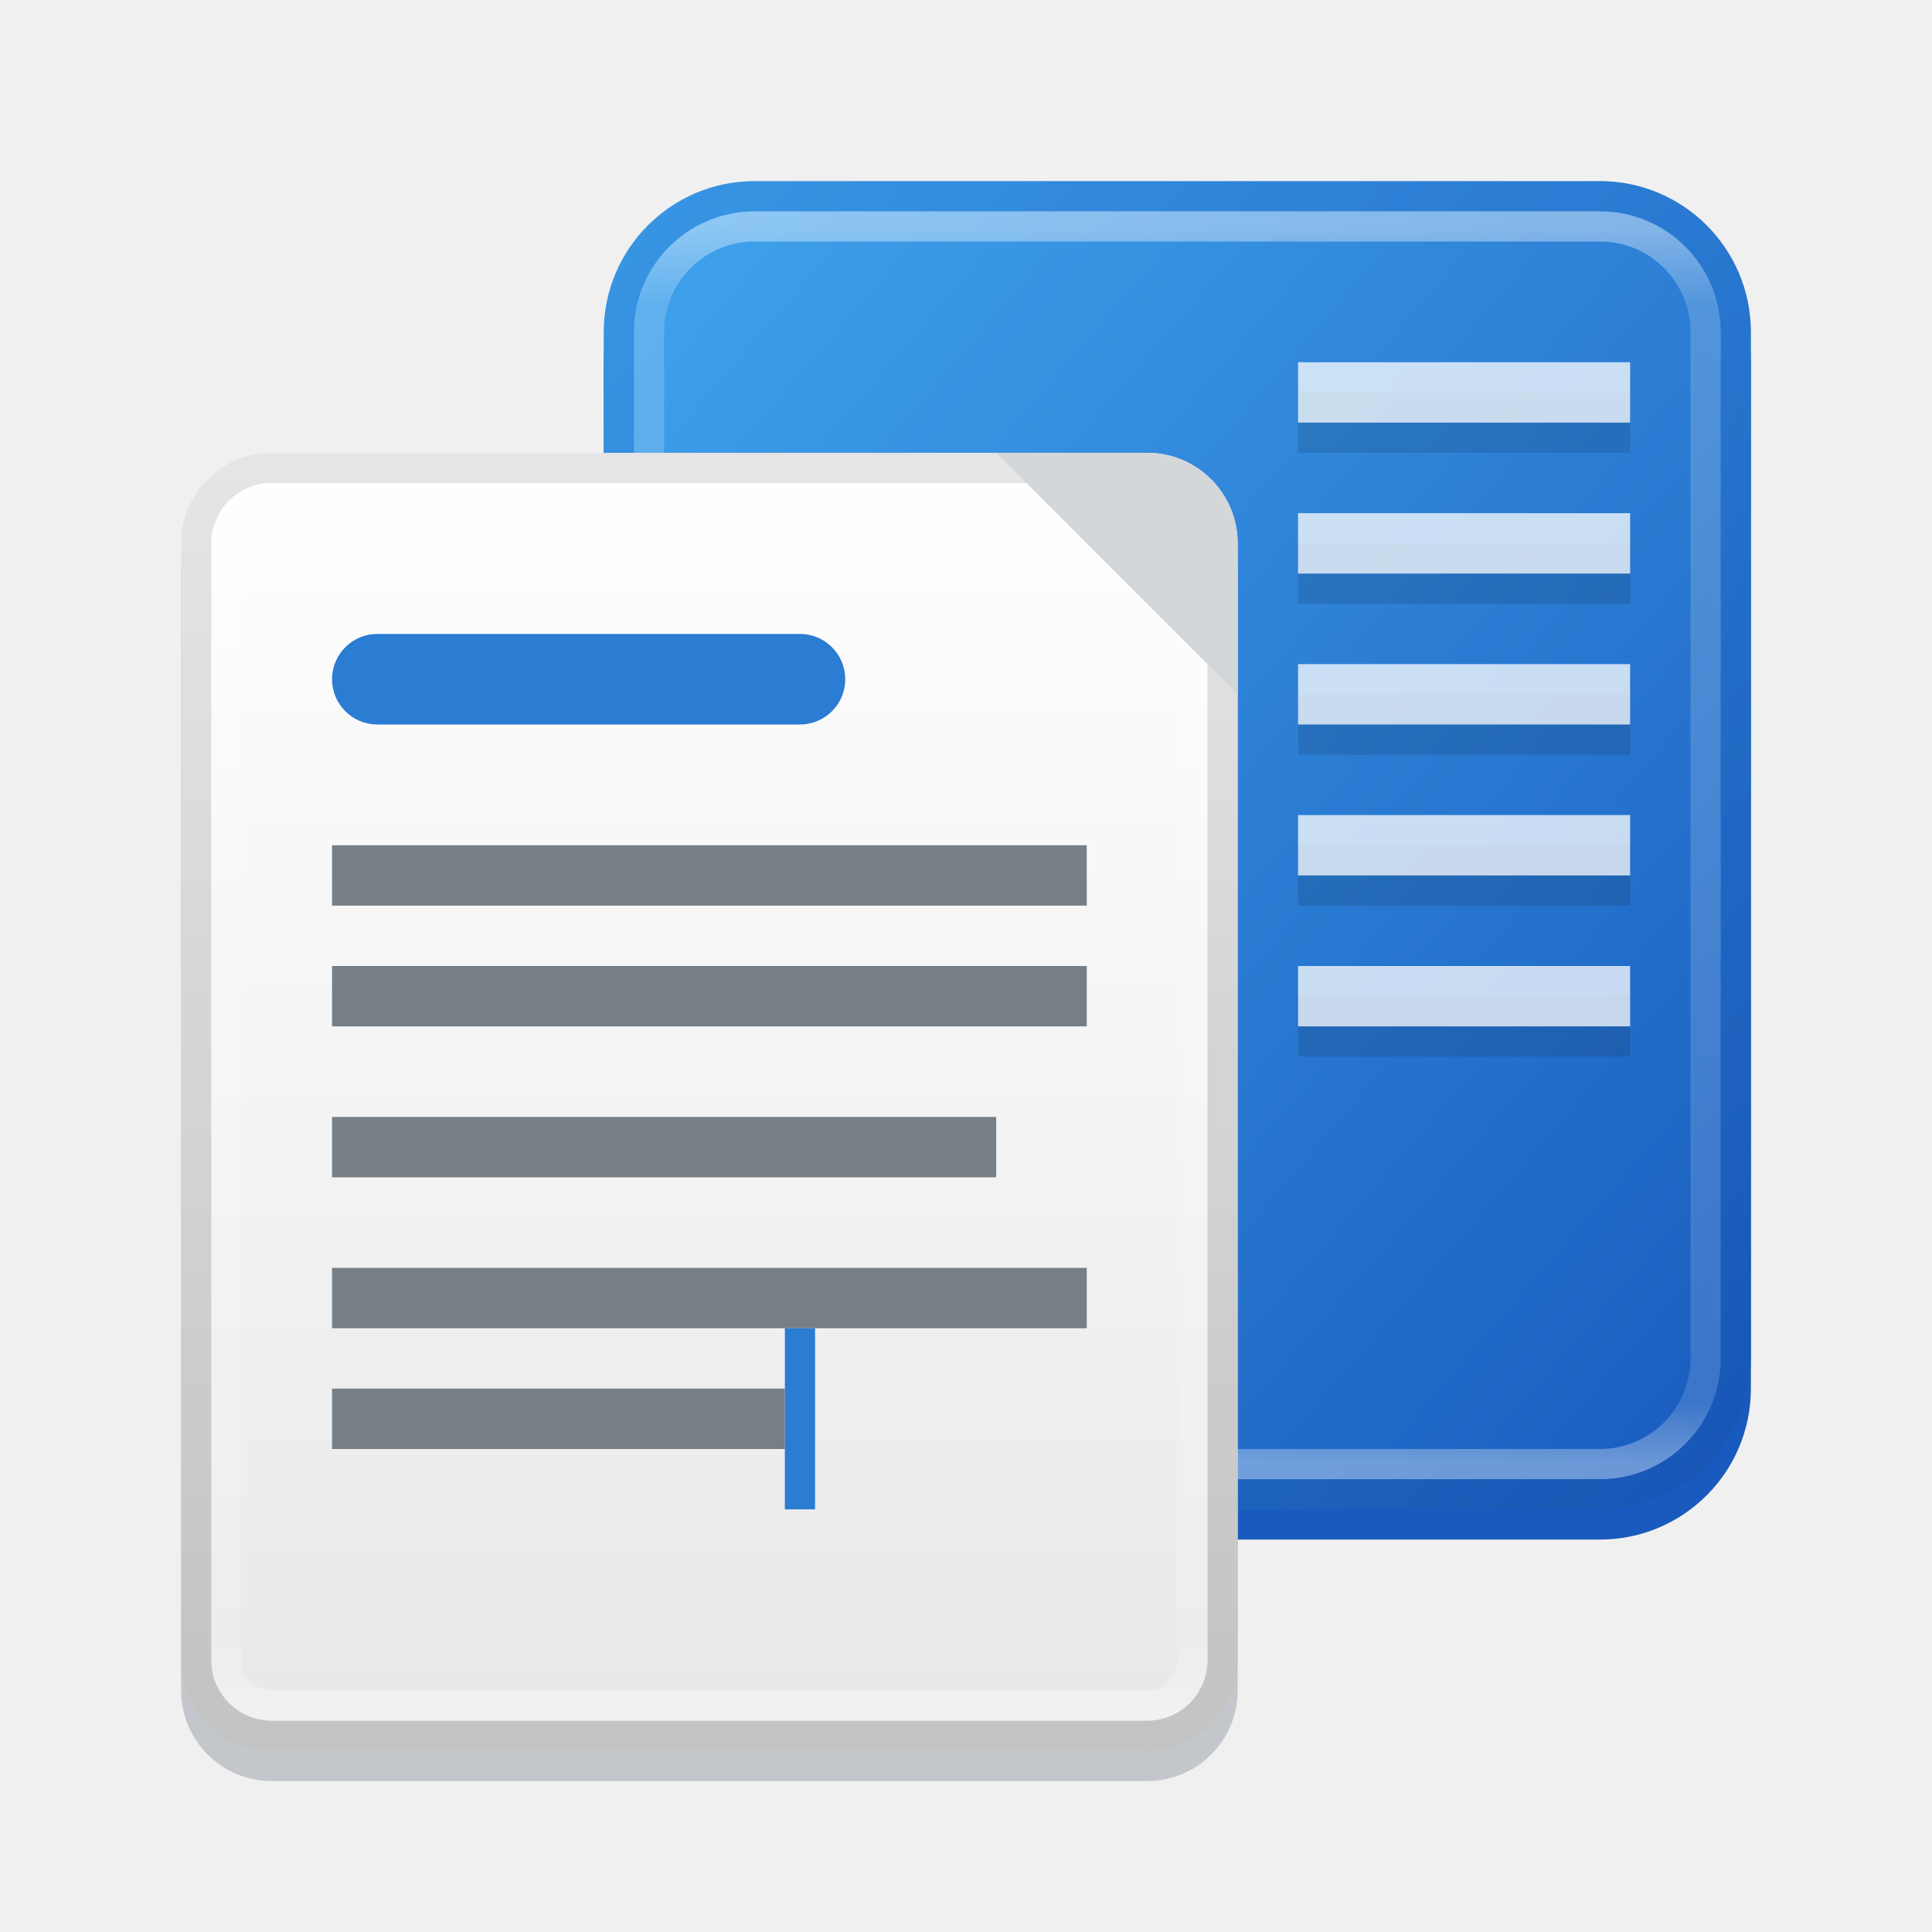
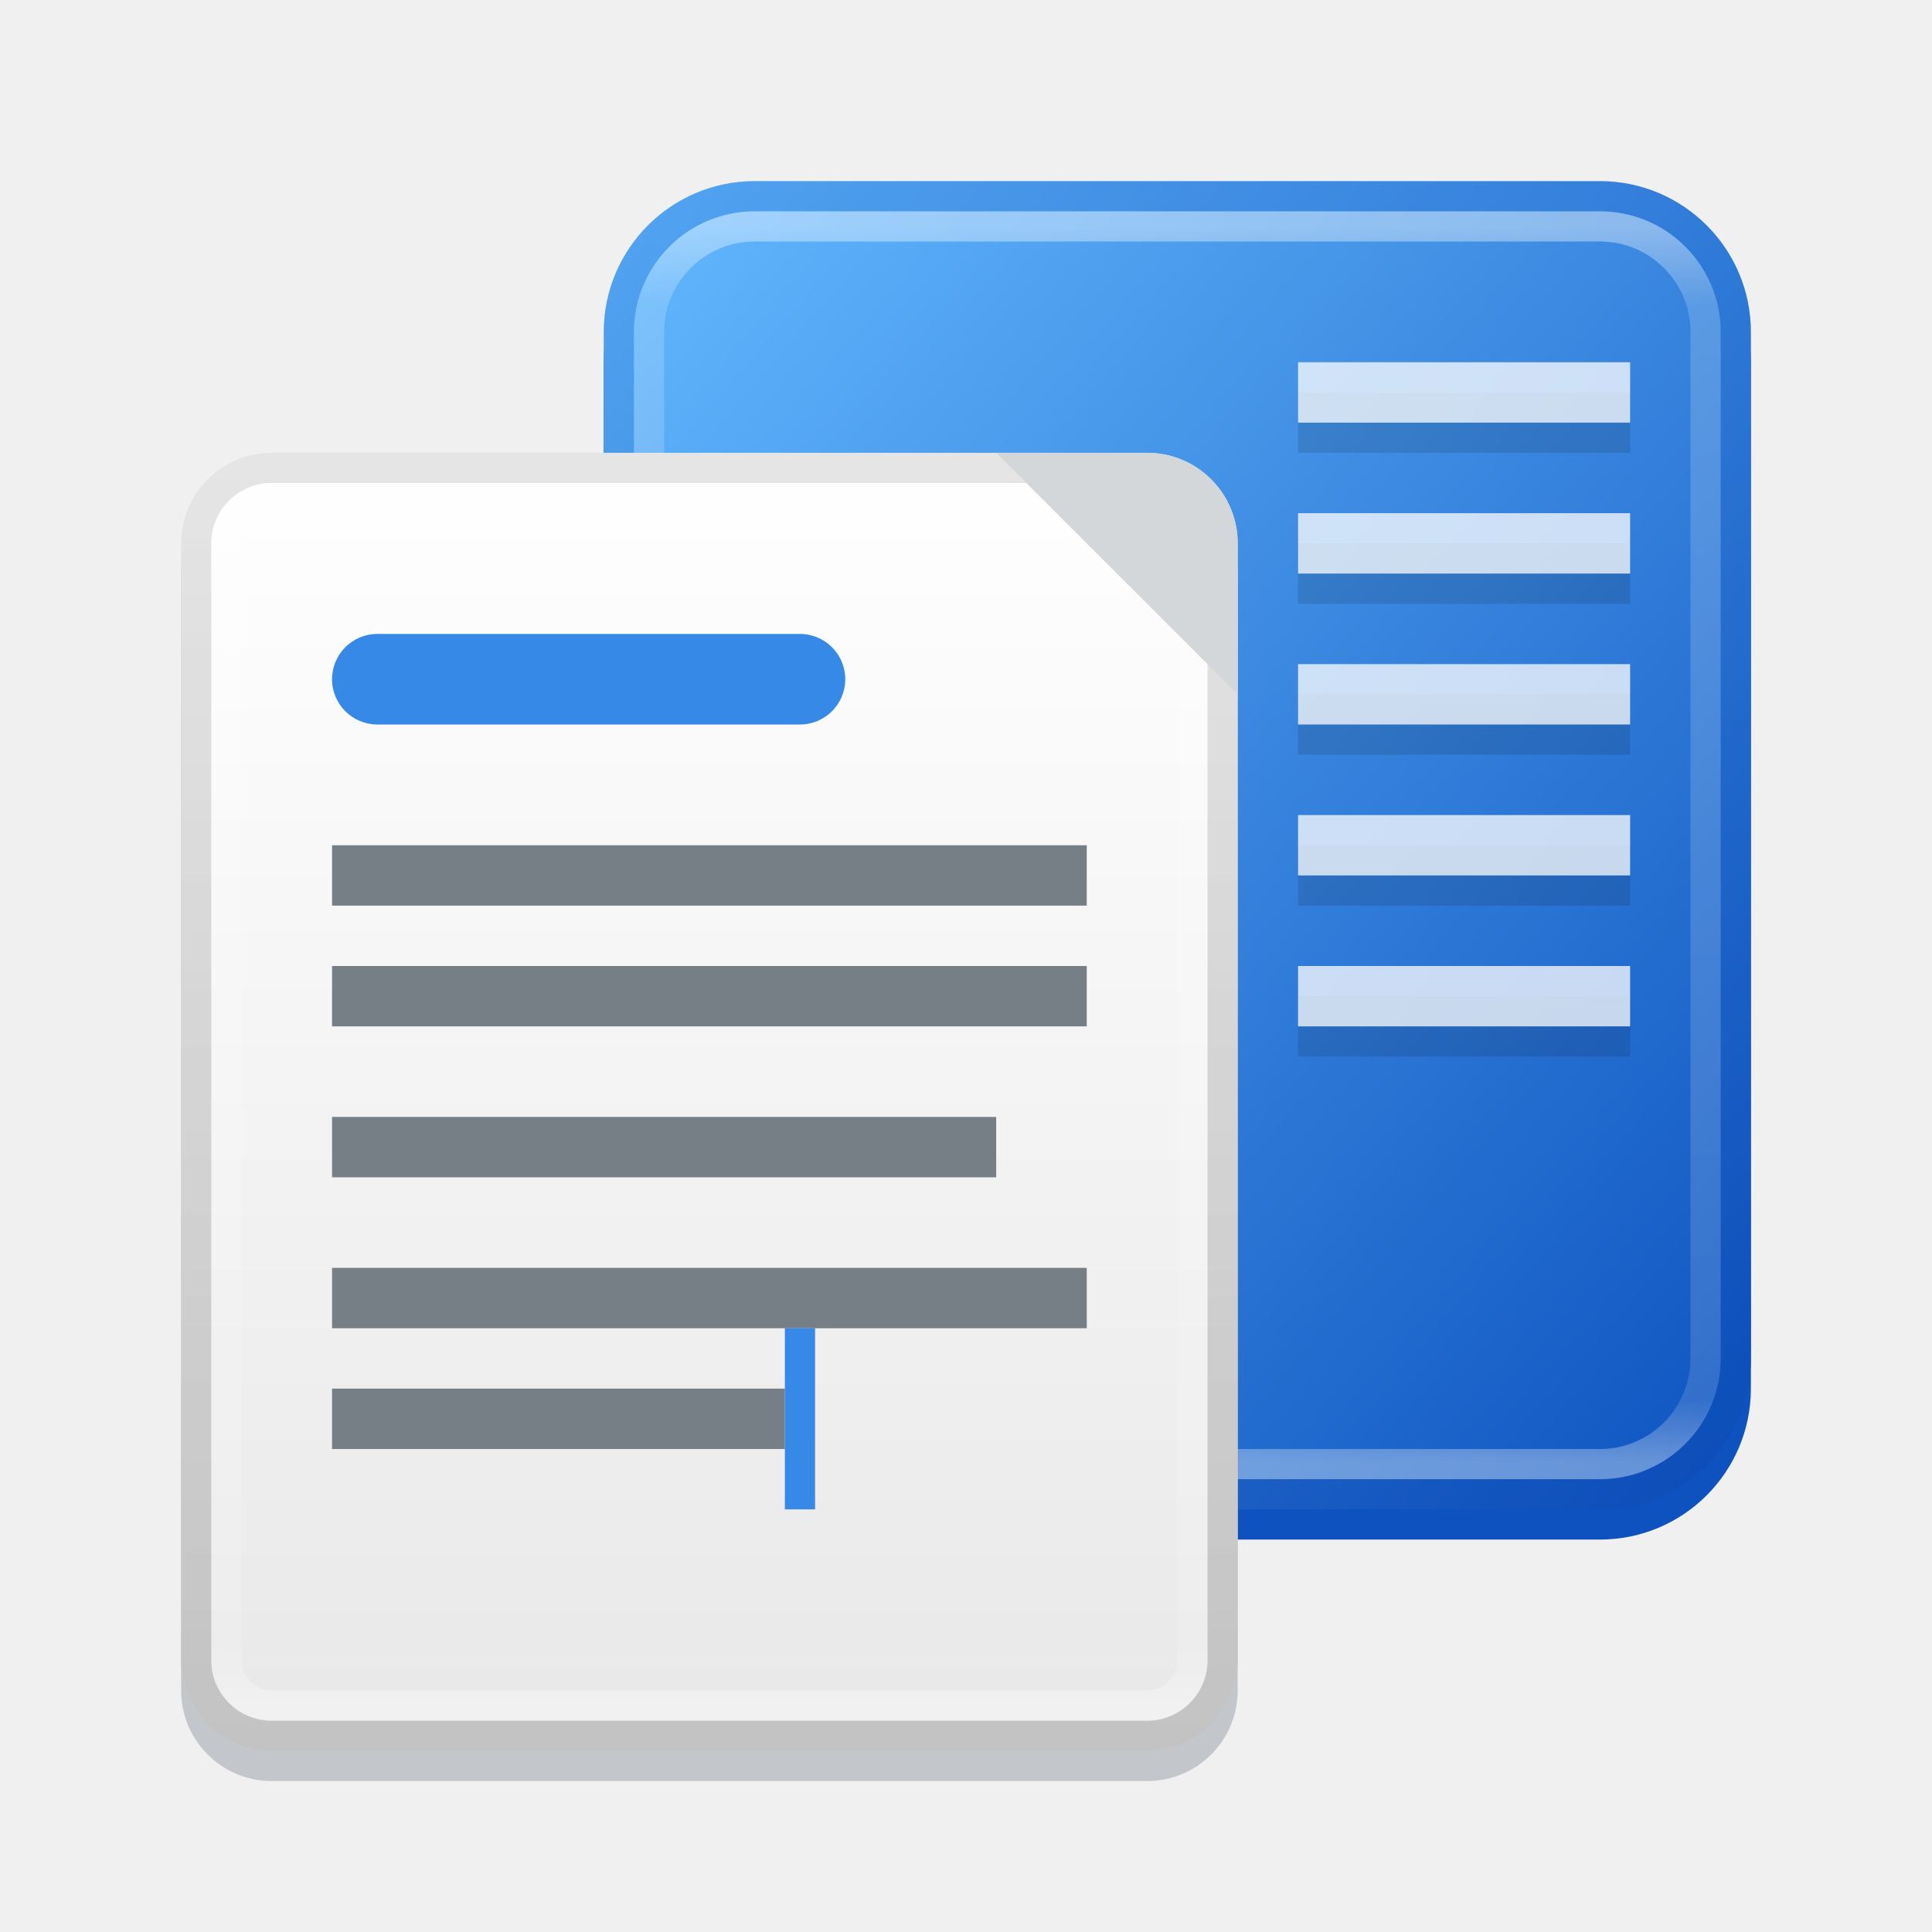
<svg xmlns="http://www.w3.org/2000/svg" width="64" height="64" viewBox="0 0 128 128">
  <defs>
    <filter id="sh" x="-20%" y="-20%" width="140%" height="150%">
      <feGaussianBlur in="SourceAlpha" stdDeviation="1.6" />
      <feOffset dy="2" />
      <feComponentTransfer>
        <feFuncA type="linear" slope=".3" />
      </feComponentTransfer>
      <feMerge>
        <feMergeNode />
        <feMergeNode in="SourceGraphic" />
      </feMerge>
    </filter>
    <radialGradient id="sol">
      <stop offset="0" stop-opacity="0" />
      <stop offset="1" stop-opacity="0" />
    </radialGradient>
    <linearGradient id="hl" x1="0" y1="0" x2="0" y2="1">
      <stop offset="0" stop-color="#fff" stop-opacity=".45" />
      <stop offset=".063" stop-color="#fff" stop-opacity=".2" />
      <stop offset=".95" stop-color="#fff" stop-opacity=".157" />
      <stop offset="1" stop-color="#fff" stop-opacity=".392" />
    </linearGradient>
    <linearGradient id="bk" x1="0" y1="0" x2="1" y2="1">
-       <stop offset="0" stop-color="#41a5ee" />
-       <stop offset="1" stop-color="#185abd" />
+       <stop offset="0" stop-color="#64baff" />
+       <stop offset="1" stop-color="#0d52bf" />
    </linearGradient>
    <linearGradient id="bks" x1="0" y1="0" x2="0" y2="1">
-       <stop offset="0" stop-color="#185abd" stop-opacity="1" />
-       <stop offset="1" stop-color="#103f91" stop-opacity="1" />
+       <stop offset="0" stop-color="#0d52bf" stop-opacity="1" />
+       <stop offset="1" stop-color="#002e99" stop-opacity="1" />
    </linearGradient>
    <linearGradient id="pp" x1="0" y1="0" x2="0" y2="1">
      <stop offset="0" stop-color="#ffffff" stop-opacity="1" />
      <stop offset="1" stop-color="#e8e8e8" stop-opacity="1" />
    </linearGradient>
    <linearGradient id="pps" x1="0" y1="0" x2="0" y2="1">
      <stop offset="0" stop-color="#000" stop-opacity="0.1" />
      <stop offset="1" stop-color="#000" stop-opacity="0.16" />
    </linearGradient>
    <linearGradient id="ac" x1="0" y1="0" x2="0" y2="1">
-       <stop offset="0" stop-color="#41a5ee" stop-opacity="1" />
-       <stop offset="1" stop-color="#185abd" stop-opacity="1" />
+       <stop offset="0" stop-color="#64baff" stop-opacity="1" />
+       <stop offset="1" stop-color="#0d52bf" stop-opacity="1" />
    </linearGradient>
  </defs>
-   <rect x="40" y="14" width="76" height="88" rx="10" fill="#185abd" />
+   <rect x="40" y="14" width="76" height="88" rx="10" fill="#0d52bf" />
  <rect x="40" y="12" width="76" height="88" rx="10" fill="url(#bk)" />
  <rect x="41" y="13" width="74" height="86" rx="9" fill="none" stroke="url(#bks)" stroke-width="2" opacity="0.2" />
  <rect x="43" y="15" width="70" height="82" rx="7" fill="none" stroke="url(#hl)" stroke-width="2" opacity=".9" />
  <g transform="translate(0,2)" opacity=".16">
    <rect x="86" y="24" width="22" height="4" rx="0" fill="#000" opacity=".75" />
  </g>
  <rect x="86" y="24" width="22" height="4" rx="0" fill="#fff" opacity=".75" />
  <g transform="translate(0,2)" opacity=".16">
    <rect x="86" y="34" width="22" height="4" rx="0" fill="#000" opacity=".75" />
  </g>
  <rect x="86" y="34" width="22" height="4" rx="0" fill="#fff" opacity=".75" />
  <g transform="translate(0,2)" opacity=".16">
    <rect x="86" y="44" width="22" height="4" rx="0" fill="#000" opacity=".75" />
  </g>
  <rect x="86" y="44" width="22" height="4" rx="0" fill="#fff" opacity=".75" />
  <g transform="translate(0,2)" opacity=".16">
    <rect x="86" y="54" width="22" height="4" rx="0" fill="#000" opacity=".75" />
  </g>
  <rect x="86" y="54" width="22" height="4" rx="0" fill="#fff" opacity=".75" />
  <g transform="translate(0,2)" opacity=".16">
    <rect x="86" y="64" width="22" height="4" rx="0" fill="#000" opacity=".75" />
  </g>
  <rect x="86" y="64" width="22" height="4" rx="0" fill="#fff" opacity=".75" />
  <rect x="12" y="32" width="70" height="86" rx="6" fill="#c3c7cb" />
  <rect x="12" y="30" width="70" height="86" rx="6" fill="url(#pp)" />
  <rect x="13" y="31" width="68" height="84" rx="5" fill="none" stroke="url(#pps)" stroke-width="2" opacity="1" />
  <rect x="15" y="33" width="64" height="80" rx="3" fill="none" stroke="url(#hl)" stroke-width="2" opacity=".9" />
  <path d="M66,30 h10 a6,6 0 0 1 6,6 v10 z" fill="#d4d7da" />
-   <rect x="22" y="42" width="34" height="6" rx="3" fill="#2b7cd3" />
+   <rect x="22" y="42" width="34" height="6" rx="3" fill="#3689e6" />
  <rect x="22" y="56" width="50" height="4" rx="0" fill="#767e86" />
  <rect x="22" y="64" width="50" height="4" rx="0" fill="#767e86" />
  <rect x="22" y="74" width="44" height="4" rx="0" fill="#767e86" />
  <rect x="22" y="84" width="50" height="4" rx="0" fill="#767e86" />
  <rect x="22" y="92" width="30" height="4" rx="0" fill="#767e86" />
-   <rect x="52" y="88" width="2" height="12" rx="0" fill="#2b7cd3" />
+   <rect x="52" y="88" width="2" height="12" rx="0" fill="#3689e6" />
</svg>
